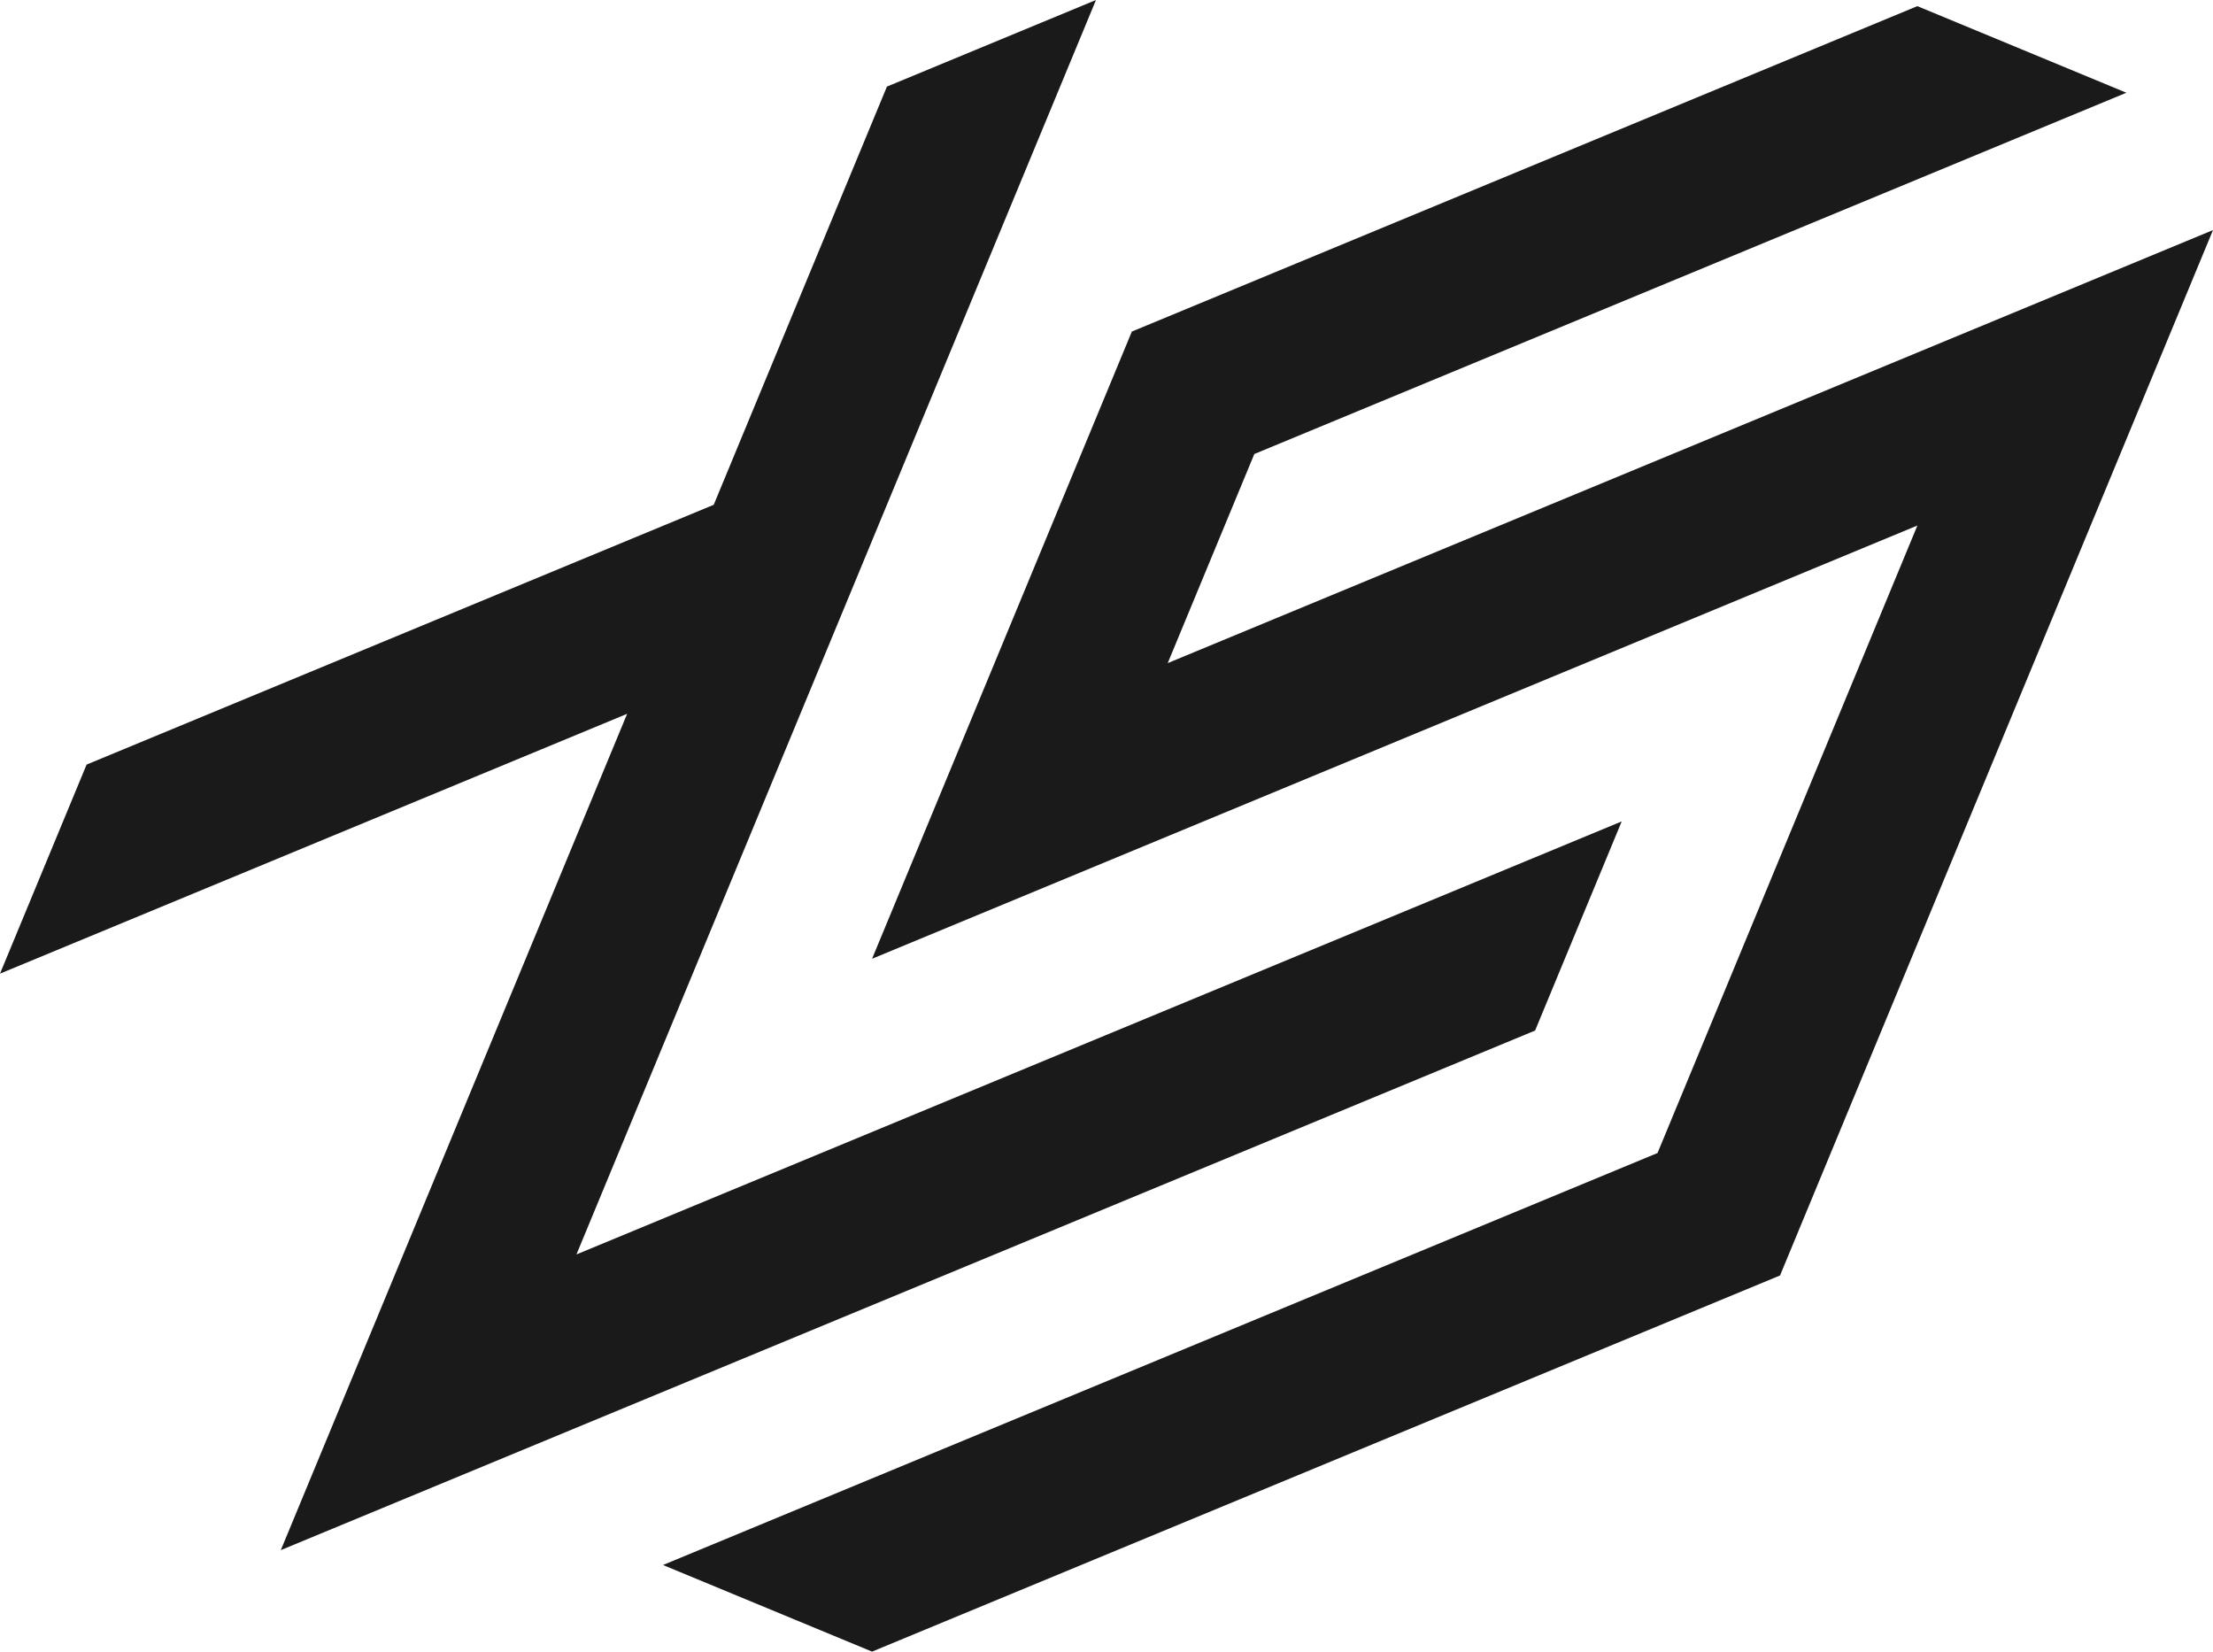
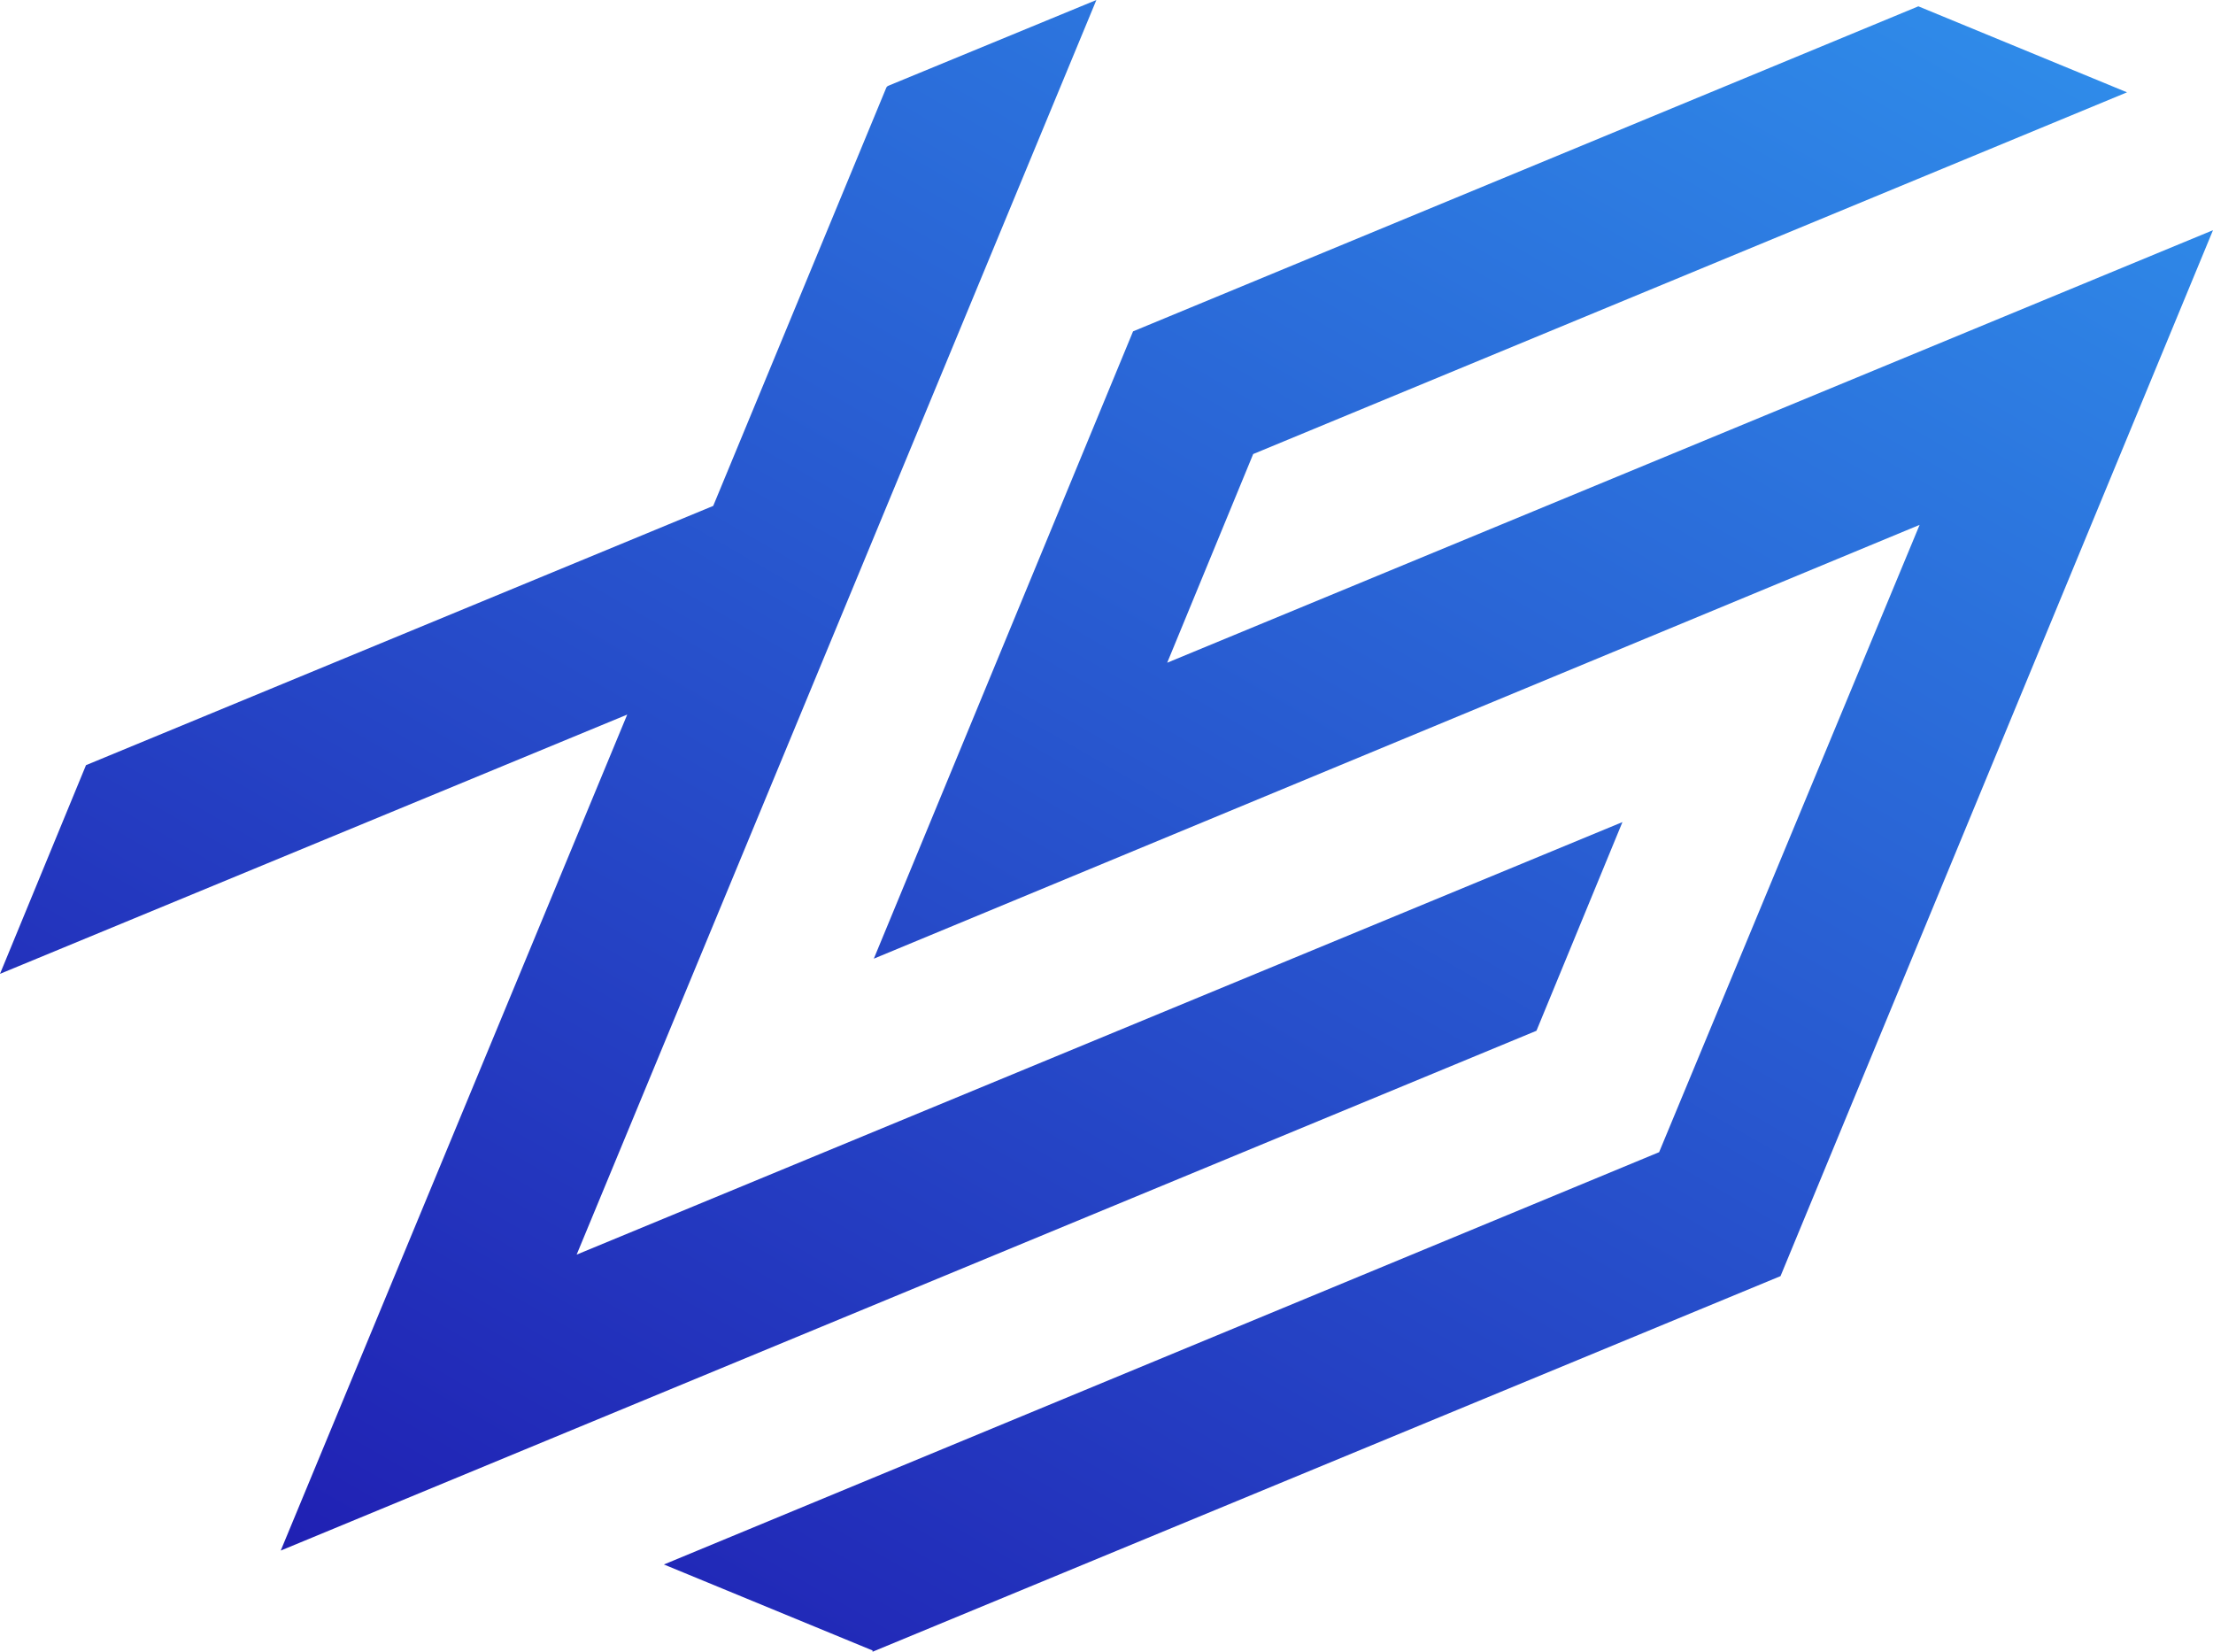
- <svg xmlns="http://www.w3.org/2000/svg" id="a" width="197.19" height="147.148" viewBox="0 0 197.19 147.148">
-   <path d="M79.029,7.716L97.657,0l-46.292,111.762,93.137-38.579-7.716,18.631-111.765,46.292,30.86-74.509L0,86.745l7.716-18.625,55.881-23.147,15.432-37.256ZM77.706,147.148l80.905-33.512,38.579-93.137-93.14,38.579,7.716-18.628L189.471,8.263l-18.625-7.716-69.993,28.993-23.148,55.881,93.146-38.601-23.157,55.906-88.618,36.706,18.628,7.716Z" style="fill:#1a1a1a;" />
+ <svg xmlns="http://www.w3.org/2000/svg" id="Layer_2" version="1.1" viewBox="0 0 175 130.6">
+   <defs>
+     <style>
+       .st0 {
+         fill: url(#linear-gradient);
+       }
+     </style>
+     <linearGradient id="linear-gradient" x1="42.8" y1="-2.5" x2="129.2" y2="147.2" gradientTransform="translate(0 132) scale(1 -1)" gradientUnits="userSpaceOnUse">
+       <stop offset="0" stop-color="#2020b3" />
+       <stop offset="1" stop-color="#2f8be9" />
+     </linearGradient>
+   </defs>
+   <g id="Layer_1-2">
+     <path class="st0" d="M70.2,6.8L86.7,0l-41.1,99.2,82.7-34.2-6.8,16.5L22.2,122.6l27.4-66.1L0,77l6.8-16.5,49.6-20.5,13.7-33.1h0ZM69,130.6l71.8-29.7,34.2-82.7-82.7,34.2,6.8-16.5L168.2,7.3,151.7.5l-62.1,25.7-20.5,49.6,82.7-34.3-20.6,49.6-78.7,32.6,16.5,6.8Z" />
+   </g>
</svg>
